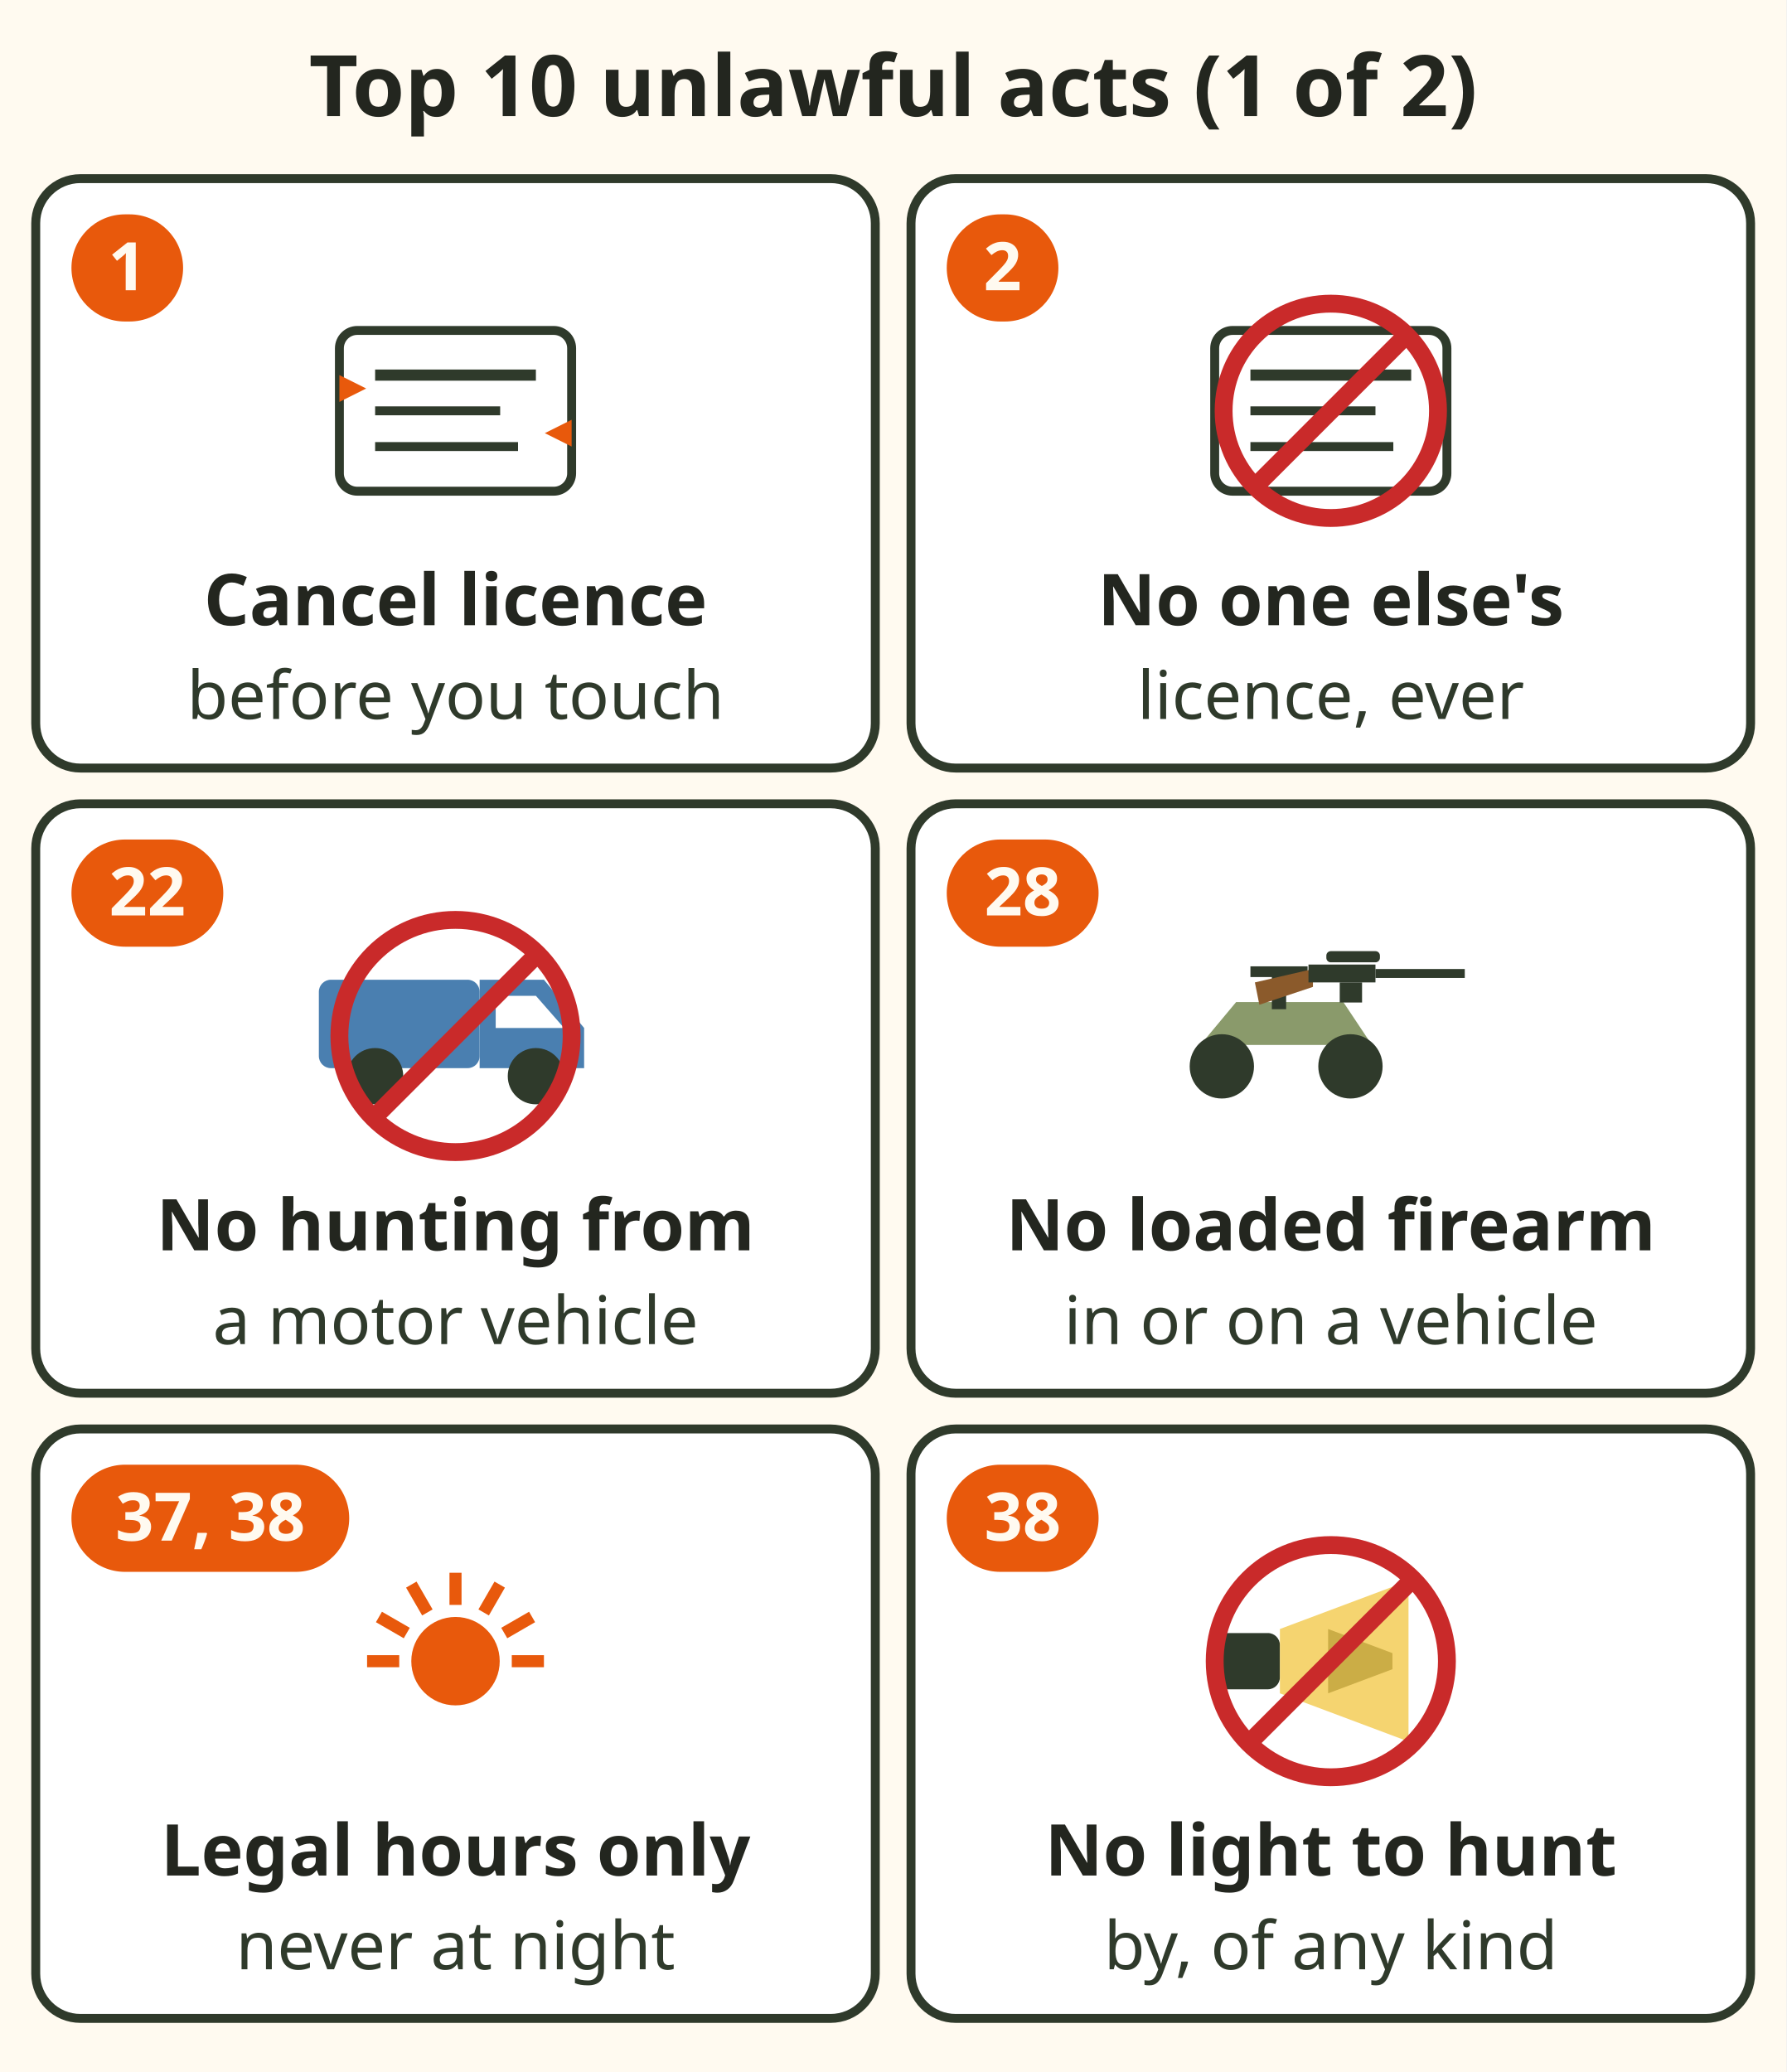
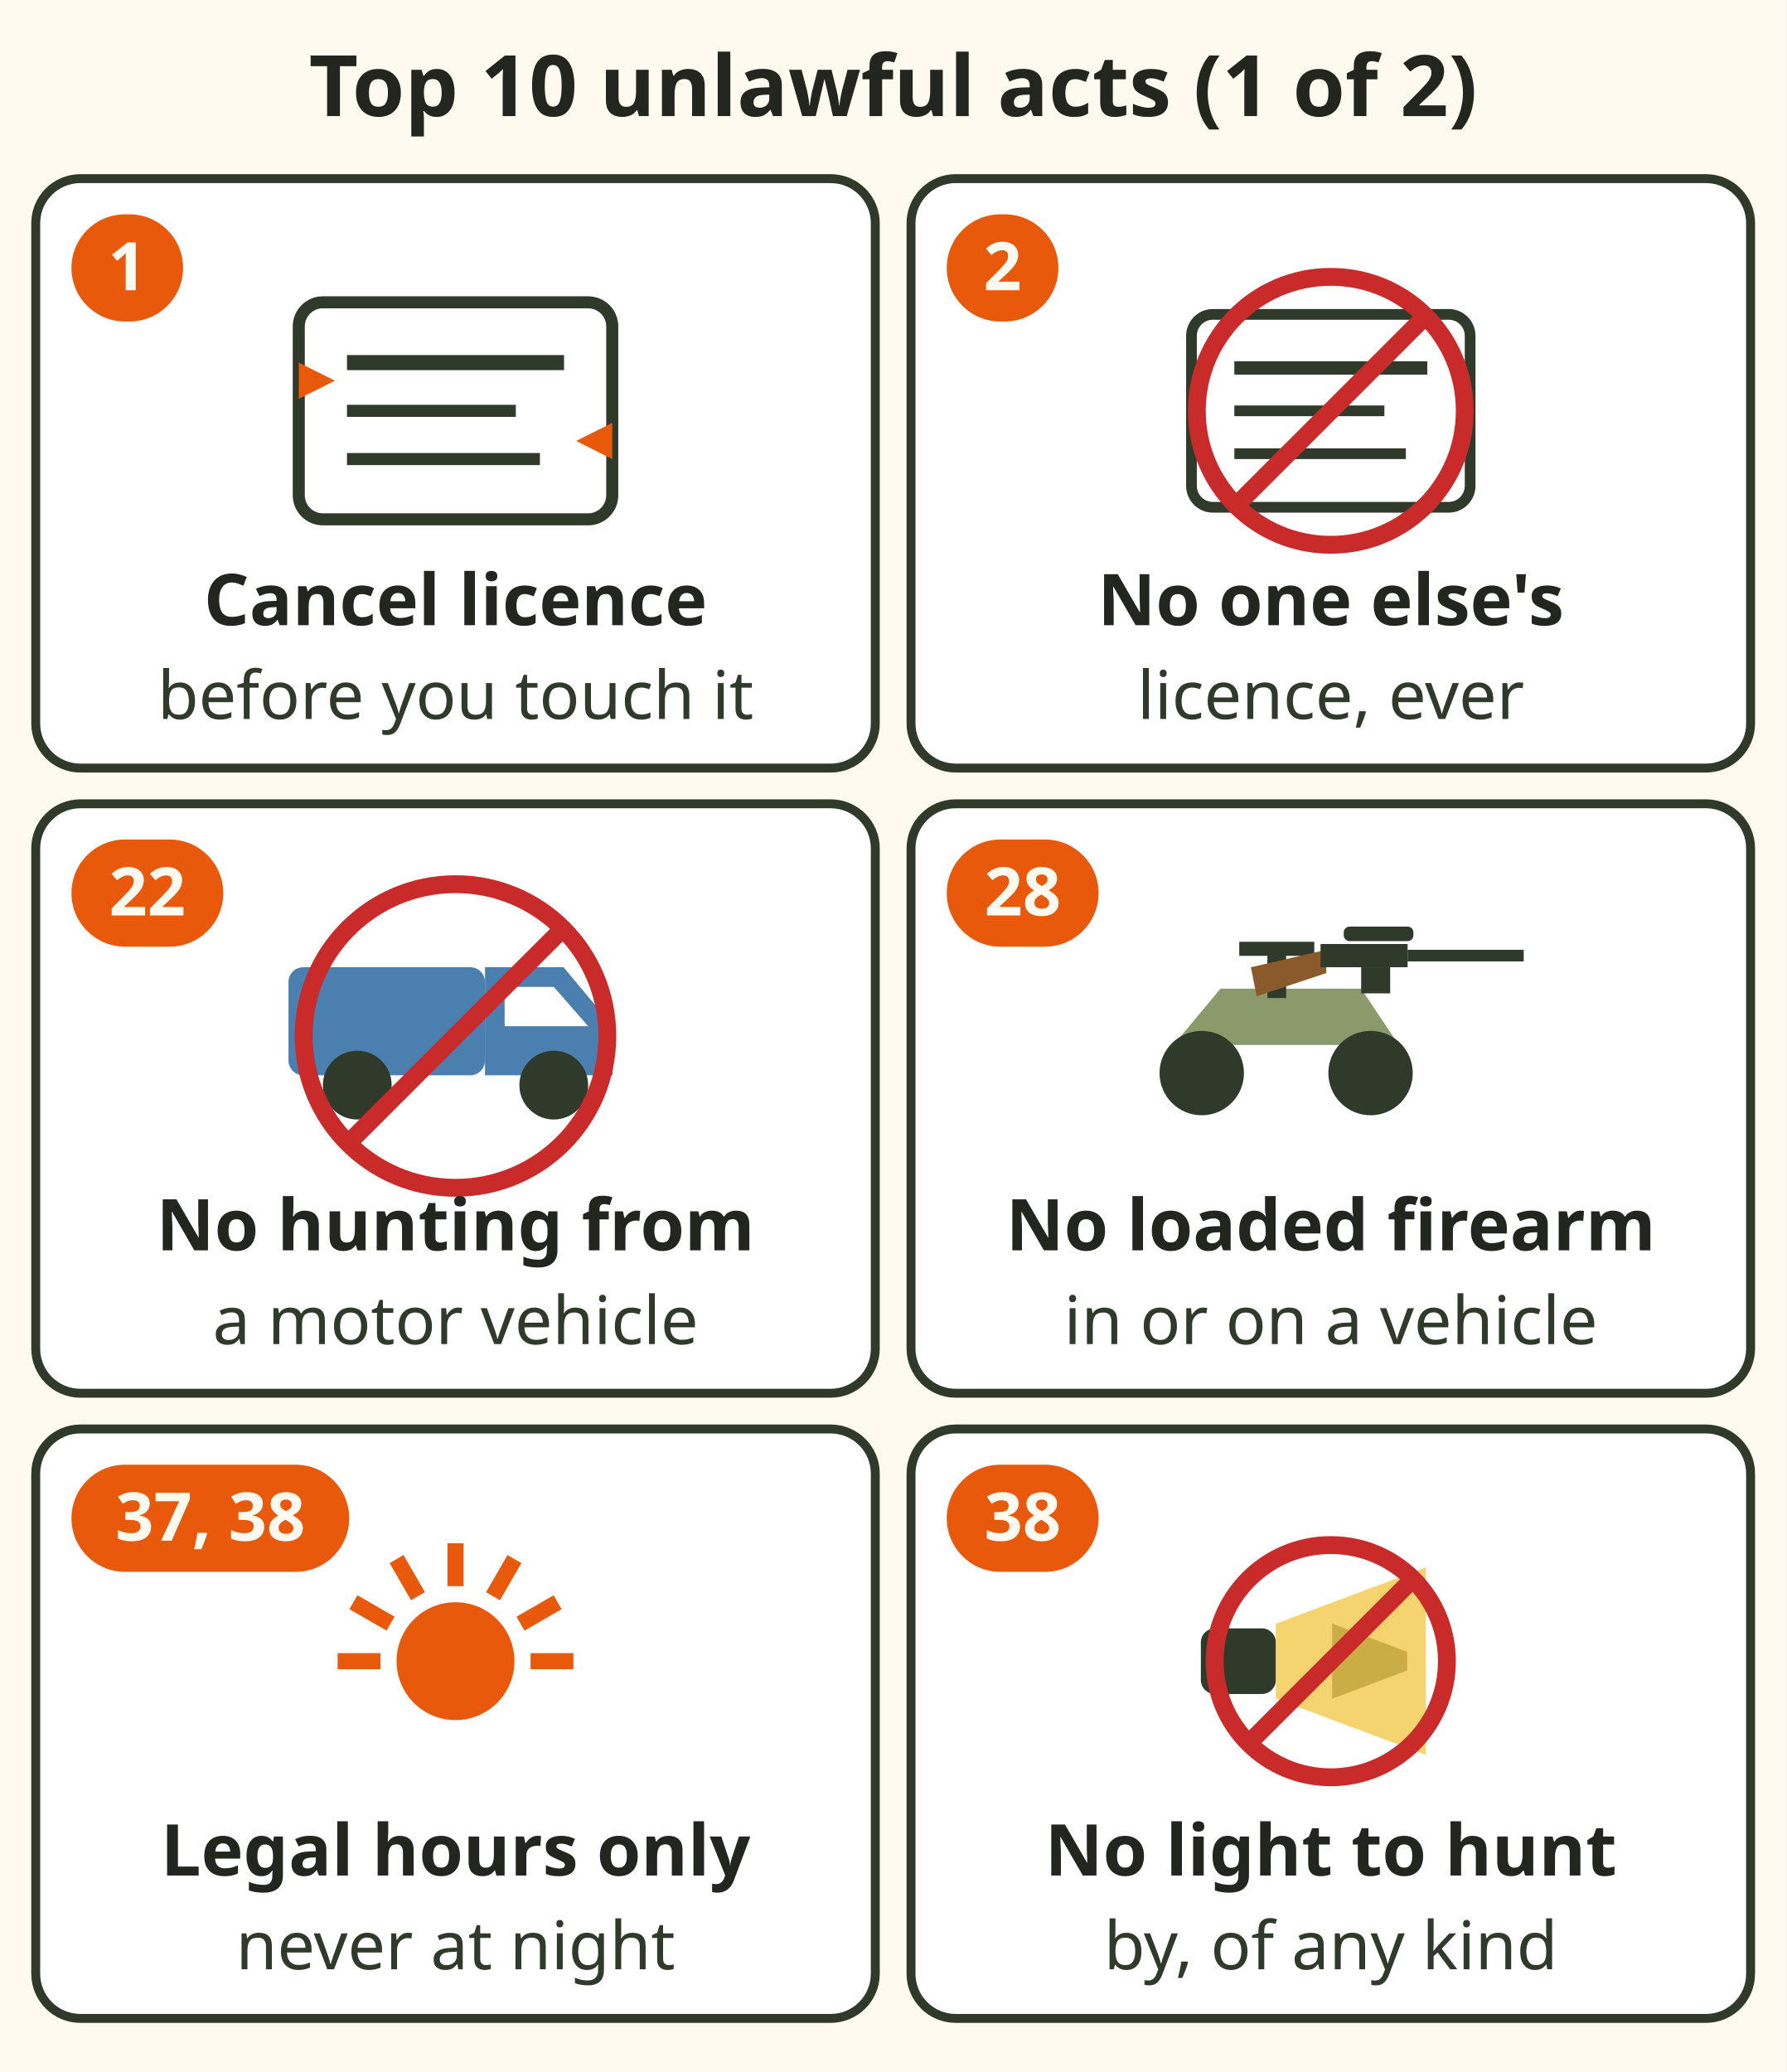
<svg xmlns="http://www.w3.org/2000/svg" viewBox="0 0 400 464" font-family="sans-serif" role="img" aria-label="Icon cards, top unlawful acts part 1, with the item number from the page 11 list. Item 1: cancel your species licence before you touch big game. Item 2: never use another person's licence. Item 22: no hunting from a motor vehicle. Item 28: no loaded firearm in or on a vehicle such as a truck or ATV. Items 37 and 38: hunt only in legal hours, never at night. Item 38, second: no light of any kind to hunt by.">
  <rect width="400" height="464" fill="#fffaf0" />
  <text x="200" y="26" font-size="19" font-weight="bold" fill="#23261f" text-anchor="middle">Top 10 unlawful acts (1 of 2)</text>
-   <rect x="8" y="40" width="188" height="132" rx="10" fill="#ffffff" stroke="#2f3a2b" stroke-width="2" />
-   <g transform="translate(0 6)">
-     <g transform="translate(102 86) scale(1.0)">
-       <rect x="-26" y="-18" width="52" height="36" rx="4" fill="#ffffff" stroke="#2f3a2b" stroke-width="2" />
-       <line x1="-18" y1="-8" x2="18" y2="-8" stroke="#2f3a2b" stroke-width="2.5" />
-       <line x1="-18" y1="0" x2="10" y2="0" stroke="#2f3a2b" stroke-width="2" />
-       <line x1="-18" y1="8" x2="14" y2="8" stroke="#2f3a2b" stroke-width="2" />
-       <path d="M-26 -8 l6 3 l-6 3 Z M26 2 l-6 3 l6 3 Z" fill="#e8590c" />
+   <g data-tip="Item 1: cancel first|Anyone who kills big game must cancel the species licence immediately after the kill, before handling the animal.">
+     <rect x="8" y="40" width="188" height="132" rx="10" fill="#ffffff" stroke="#2f3a2b" stroke-width="2" />
+     <g transform="translate(0 6)">
+       <g transform="translate(102 86) scale(1.35)">
+         <rect x="-26" y="-18" width="52" height="36" rx="4" fill="#ffffff" stroke="#2f3a2b" stroke-width="2" />
+         <line x1="-18" y1="-8" x2="18" y2="-8" stroke="#2f3a2b" stroke-width="2.5" />
+         <line x1="-18" y1="0" x2="10" y2="0" stroke="#2f3a2b" stroke-width="2" />
+         <line x1="-18" y1="8" x2="14" y2="8" stroke="#2f3a2b" stroke-width="2" />
+         <path d="M-26 -8 l6 3 l-6 3 Z M26 2 l-6 3 l6 3 Z" fill="#e8590c" />
+       </g>
    </g>
+     <rect x="16" y="48" width="25.0" height="24" rx="12" fill="#e8590c" />
+     <text x="28.5" y="65" font-size="15" font-weight="bold" fill="#fffaf0" text-anchor="middle">1</text>
+     <text x="102" y="140" font-size="16" font-weight="bold" fill="#23261f" text-anchor="middle">Cancel licence</text>
+     <text x="102" y="161" font-size="15" fill="#2f3a2b" text-anchor="middle">before you touch it</text>
  </g>
-   <rect x="16" y="48" width="25.0" height="24" rx="12" fill="#e8590c" />
-   <text x="28.5" y="65" font-size="15" font-weight="bold" fill="#fffaf0" text-anchor="middle">1</text>
-   <text x="102" y="140" font-size="16" font-weight="bold" fill="#23261f" text-anchor="middle">Cancel licence</text>
-   <text x="102" y="161" font-size="15" fill="#2f3a2b" text-anchor="middle">before you touch</text>
-   <rect x="204" y="40" width="188" height="132" rx="10" fill="#ffffff" stroke="#2f3a2b" stroke-width="2" />
-   <g transform="translate(0 6)">
-     <g transform="translate(298 86) scale(1.0)">
-       <rect x="-26" y="-18" width="52" height="36" rx="4" fill="#ffffff" stroke="#2f3a2b" stroke-width="2" />
-       <line x1="-18" y1="-8" x2="18" y2="-8" stroke="#2f3a2b" stroke-width="2.5" />
-       <line x1="-18" y1="0" x2="10" y2="0" stroke="#2f3a2b" stroke-width="2" />
-       <line x1="-18" y1="8" x2="14" y2="8" stroke="#2f3a2b" stroke-width="2" />
+   <g data-tip="Item 2: your licence only|Never use another person's licence, and never lend or transfer yours. The hunter who kills it cancels their own licence.">
+     <rect x="204" y="40" width="188" height="132" rx="10" fill="#ffffff" stroke="#2f3a2b" stroke-width="2" />
+     <g transform="translate(0 6)">
+       <g transform="translate(298 86) scale(1.2)">
+         <rect x="-26" y="-18" width="52" height="36" rx="4" fill="#ffffff" stroke="#2f3a2b" stroke-width="2" />
+         <line x1="-18" y1="-8" x2="18" y2="-8" stroke="#2f3a2b" stroke-width="2.5" />
+         <line x1="-18" y1="0" x2="10" y2="0" stroke="#2f3a2b" stroke-width="2" />
+         <line x1="-18" y1="8" x2="14" y2="8" stroke="#2f3a2b" stroke-width="2" />
+       </g>
+       <circle cx="298" cy="86" r="30" fill="none" stroke="#c92a2a" stroke-width="4" />
+       <line x1="276.8" y1="107.2" x2="319.2" y2="64.8" stroke="#c92a2a" stroke-width="4" />
    </g>
-     <circle cx="298" cy="86" r="24" fill="none" stroke="#c92a2a" stroke-width="4" />
-     <line x1="281.2" y1="102.8" x2="314.8" y2="69.2" stroke="#c92a2a" stroke-width="4" />
+     <rect x="212" y="48" width="25.0" height="24" rx="12" fill="#e8590c" />
+     <text x="224.5" y="65" font-size="15" font-weight="bold" fill="#fffaf0" text-anchor="middle">2</text>
+     <text x="298" y="140" font-size="16" font-weight="bold" fill="#23261f" text-anchor="middle">No one else's</text>
+     <text x="298" y="161" font-size="15" fill="#2f3a2b" text-anchor="middle">licence, ever</text>
  </g>
-   <rect x="212" y="48" width="25.0" height="24" rx="12" fill="#e8590c" />
-   <text x="224.5" y="65" font-size="15" font-weight="bold" fill="#fffaf0" text-anchor="middle">2</text>
-   <text x="298" y="140" font-size="16" font-weight="bold" fill="#23261f" text-anchor="middle">No one else's</text>
-   <text x="298" y="161" font-size="15" fill="#2f3a2b" text-anchor="middle">licence, ever</text>
-   <rect x="8" y="180" width="188" height="132" rx="10" fill="#ffffff" stroke="#2f3a2b" stroke-width="2" />
-   <g transform="translate(0 18)">
-     <g transform="translate(102 214) scale(0.9)">
-       <rect x="-34" y="-14" width="40" height="22" rx="3" fill="#4a7fb0" />
-       <path d="M6 -14 L22 -14 L32 -2 L32 8 L6 8 Z" fill="#4a7fb0" />
-       <path d="M10 -10 L20 -10 L27 -2 L10 -2 Z" fill="#ffffff" />
-       <circle cx="-20" cy="10" r="7" fill="#2f3a2b" />
-       <circle cx="20" cy="10" r="7" fill="#2f3a2b" />
+   <g data-tip="Item 22: not from a vehicle|No hunting from the truck, the ATV (All Terrain Vehicle) or a snowmobile, moving or parked. Get off and away before you shoot.">
+     <rect x="8" y="180" width="188" height="132" rx="10" fill="#ffffff" stroke="#2f3a2b" stroke-width="2" />
+     <g transform="translate(0 18)">
+       <g transform="translate(102 214) scale(1.1)">
+         <rect x="-34" y="-14" width="40" height="22" rx="3" fill="#4a7fb0" />
+         <path d="M6 -14 L22 -14 L32 -2 L32 8 L6 8 Z" fill="#4a7fb0" />
+         <path d="M10 -10 L20 -10 L27 -2 L10 -2 Z" fill="#ffffff" />
+         <circle cx="-20" cy="10" r="7" fill="#2f3a2b" />
+         <circle cx="20" cy="10" r="7" fill="#2f3a2b" />
+       </g>
+       <circle cx="102" cy="214" r="34" fill="none" stroke="#c92a2a" stroke-width="4" />
+       <line x1="78" y1="238" x2="126" y2="190" stroke="#c92a2a" stroke-width="4" />
    </g>
-     <circle cx="102" cy="214" r="26" fill="none" stroke="#c92a2a" stroke-width="4" />
-     <line x1="83.8" y1="232.2" x2="120.2" y2="195.8" stroke="#c92a2a" stroke-width="4" />
+     <rect x="16" y="188" width="34.0" height="24" rx="12" fill="#e8590c" />
+     <text x="33" y="205" font-size="15" font-weight="bold" fill="#fffaf0" text-anchor="middle">22</text>
+     <text x="102" y="280" font-size="16" font-weight="bold" fill="#23261f" text-anchor="middle">No hunting from</text>
+     <text x="102" y="301" font-size="15" fill="#2f3a2b" text-anchor="middle">a motor vehicle</text>
  </g>
-   <rect x="16" y="188" width="34.0" height="24" rx="12" fill="#e8590c" />
-   <text x="33" y="205" font-size="15" font-weight="bold" fill="#fffaf0" text-anchor="middle">22</text>
-   <text x="102" y="280" font-size="16" font-weight="bold" fill="#23261f" text-anchor="middle">No hunting from</text>
-   <text x="102" y="301" font-size="15" fill="#2f3a2b" text-anchor="middle">a motor vehicle</text>
-   <rect x="204" y="180" width="188" height="132" rx="10" fill="#ffffff" stroke="#2f3a2b" stroke-width="2" />
-   <g transform="translate(0 18)">
-     <g transform="translate(288 216) scale(0.8)">
-       <path d="M-24 0 L-14 -12 L16 -12 L24 0 Z" fill="#8a9a6b" />
-       <rect x="-4" y="-20" width="4" height="10" fill="#2f3a2b" />
-       <rect x="-10" y="-22" width="16" height="3" fill="#2f3a2b" />
-       <circle cx="-18" cy="6" r="9" fill="#2f3a2b" />
-       <circle cx="18" cy="6" r="9" fill="#2f3a2b" />
+   <g data-tip="Item 28: unload first|Chamber empty and no rounds in an attached magazine before the rifle goes in the truck, on the ATV (All Terrain Vehicle) or on a bike.">
+     <rect x="204" y="180" width="188" height="132" rx="10" fill="#ffffff" stroke="#2f3a2b" stroke-width="2" />
+     <g transform="translate(0 18)">
+       <g transform="translate(288 216) scale(1.05)">
+         <path d="M-24 0 L-14 -12 L16 -12 L24 0 Z" fill="#8a9a6b" />
+         <rect x="-4" y="-20" width="4" height="10" fill="#2f3a2b" />
+         <rect x="-10" y="-22" width="16" height="3" fill="#2f3a2b" />
+         <circle cx="-18" cy="6" r="9" fill="#2f3a2b" />
+         <circle cx="18" cy="6" r="9" fill="#2f3a2b" />
+       </g>
+       <g transform="translate(310 196) scale(0.65)">
+         <path d="M-46 4 L-20 -2 L-20 6 L-44 14 Z" fill="#8b5a2b" />
+         <rect x="-22" y="-4" width="30" height="8" fill="#2f3a2b" />
+         <rect x="8" y="-2" width="40" height="4" fill="#2f3a2b" />
+         <rect x="-14" y="-10" width="24" height="5" rx="2" fill="#2f3a2b" />
+         <rect x="-8" y="4" width="10" height="9" fill="#2f3a2b" />
+       </g>
    </g>
-     <g transform="translate(304 200) scale(0.5)">
-       <path d="M-46 4 L-20 -2 L-20 6 L-44 14 Z" fill="#8b5a2b" />
-       <rect x="-22" y="-4" width="30" height="8" fill="#2f3a2b" />
-       <rect x="8" y="-2" width="40" height="4" fill="#2f3a2b" />
-       <rect x="-14" y="-10" width="24" height="5" rx="2" fill="#2f3a2b" />
-       <rect x="-8" y="4" width="10" height="9" fill="#2f3a2b" />
+     <rect x="212" y="188" width="34.0" height="24" rx="12" fill="#e8590c" />
+     <text x="229" y="205" font-size="15" font-weight="bold" fill="#fffaf0" text-anchor="middle">28</text>
+     <text x="298" y="280" font-size="16" font-weight="bold" fill="#23261f" text-anchor="middle">No loaded firearm</text>
+     <text x="298" y="301" font-size="15" fill="#2f3a2b" text-anchor="middle">in or on a vehicle</text>
+   </g>
+   <g data-tip="Items 37 and 38: legal hours|Deer and grouse: 1 hour before sunrise to 1 hour after sunset. Ducks and geese: 30 minutes before sunrise to 30 minutes after sunset.">
+     <rect x="8" y="320" width="188" height="132" rx="10" fill="#ffffff" stroke="#2f3a2b" stroke-width="2" />
+     <g transform="translate(0 30)">
+       <g transform="translate(102 342) scale(1.2)">
+         <line x1="0" y1="-14" x2="0" y2="-22" stroke="#e8590c" stroke-width="3" transform="rotate(-90)" />
+         <line x1="0" y1="-14" x2="0" y2="-22" stroke="#e8590c" stroke-width="3" transform="rotate(-60)" />
+         <line x1="0" y1="-14" x2="0" y2="-22" stroke="#e8590c" stroke-width="3" transform="rotate(-30)" />
+         <line x1="0" y1="-14" x2="0" y2="-22" stroke="#e8590c" stroke-width="3" transform="rotate(0)" />
+         <line x1="0" y1="-14" x2="0" y2="-22" stroke="#e8590c" stroke-width="3" transform="rotate(30)" />
+         <line x1="0" y1="-14" x2="0" y2="-22" stroke="#e8590c" stroke-width="3" transform="rotate(60)" />
+         <line x1="0" y1="-14" x2="0" y2="-22" stroke="#e8590c" stroke-width="3" transform="rotate(90)" />
+         <circle r="11" fill="#e8590c" />
+       </g>
    </g>
+     <rect x="16" y="328" width="62.2" height="24" rx="12" fill="#e8590c" />
+     <text x="47.1" y="345" font-size="15" font-weight="bold" fill="#fffaf0" text-anchor="middle">37, 38</text>
+     <text x="102" y="420" font-size="16" font-weight="bold" fill="#23261f" text-anchor="middle">Legal hours only</text>
+     <text x="102" y="441" font-size="15" fill="#2f3a2b" text-anchor="middle">never at night</text>
  </g>
-   <rect x="212" y="188" width="34.0" height="24" rx="12" fill="#e8590c" />
-   <text x="229" y="205" font-size="15" font-weight="bold" fill="#fffaf0" text-anchor="middle">28</text>
-   <text x="298" y="280" font-size="16" font-weight="bold" fill="#23261f" text-anchor="middle">No loaded firearm</text>
-   <text x="298" y="301" font-size="15" fill="#2f3a2b" text-anchor="middle">in or on a vehicle</text>
-   <rect x="8" y="320" width="188" height="132" rx="10" fill="#ffffff" stroke="#2f3a2b" stroke-width="2" />
-   <g transform="translate(0 30)">
-     <g transform="translate(102 342) scale(0.9)">
-       <line x1="0" y1="-14" x2="0" y2="-22" stroke="#e8590c" stroke-width="3" transform="rotate(-90)" />
-       <line x1="0" y1="-14" x2="0" y2="-22" stroke="#e8590c" stroke-width="3" transform="rotate(-60)" />
-       <line x1="0" y1="-14" x2="0" y2="-22" stroke="#e8590c" stroke-width="3" transform="rotate(-30)" />
-       <line x1="0" y1="-14" x2="0" y2="-22" stroke="#e8590c" stroke-width="3" transform="rotate(0)" />
-       <line x1="0" y1="-14" x2="0" y2="-22" stroke="#e8590c" stroke-width="3" transform="rotate(30)" />
-       <line x1="0" y1="-14" x2="0" y2="-22" stroke="#e8590c" stroke-width="3" transform="rotate(60)" />
-       <line x1="0" y1="-14" x2="0" y2="-22" stroke="#e8590c" stroke-width="3" transform="rotate(90)" />
-       <circle r="11" fill="#e8590c" />
+   <g data-tip="Item 38: no lights|No spotlight, headlamp or truck lights to hunt by. A headlamp to walk in before light is not hunting with a light (my reading).">
+     <rect x="204" y="320" width="188" height="132" rx="10" fill="#ffffff" stroke="#2f3a2b" stroke-width="2" />
+     <g transform="translate(0 30)">
+       <g transform="translate(292 342) scale(1.05)">
+         <path d="M-6 -8 L-22 -2 L-22 2 L-6 8 Z" fill="#2f3a2b" transform="rotate(180)" />
+         <rect x="-22" y="-7" width="16" height="14" rx="3" fill="#2f3a2b" />
+         <path d="M-6 -8 L26 -20 L26 20 L-6 8 Z" fill="#f2c94c" opacity=".8" />
+       </g>
+       <circle cx="298" cy="342" r="26" fill="none" stroke="#c92a2a" stroke-width="4" />
+       <line x1="279.8" y1="360.2" x2="316.2" y2="323.8" stroke="#c92a2a" stroke-width="4" />
    </g>
+     <rect x="212" y="328" width="34.0" height="24" rx="12" fill="#e8590c" />
+     <text x="229" y="345" font-size="15" font-weight="bold" fill="#fffaf0" text-anchor="middle">38</text>
+     <text x="298" y="420" font-size="16" font-weight="bold" fill="#23261f" text-anchor="middle">No light to hunt</text>
+     <text x="298" y="441" font-size="15" fill="#2f3a2b" text-anchor="middle">by, of any kind</text>
  </g>
-   <rect x="16" y="328" width="62.2" height="24" rx="12" fill="#e8590c" />
-   <text x="47.1" y="345" font-size="15" font-weight="bold" fill="#fffaf0" text-anchor="middle">37, 38</text>
-   <text x="102" y="420" font-size="16" font-weight="bold" fill="#23261f" text-anchor="middle">Legal hours only</text>
-   <text x="102" y="441" font-size="15" fill="#2f3a2b" text-anchor="middle">never at night</text>
-   <rect x="204" y="320" width="188" height="132" rx="10" fill="#ffffff" stroke="#2f3a2b" stroke-width="2" />
-   <g transform="translate(0 30)">
-     <g transform="translate(292 342) scale(0.9)">
-       <path d="M-6 -8 L-22 -2 L-22 2 L-6 8 Z" fill="#2f3a2b" transform="rotate(180)" />
-       <rect x="-22" y="-7" width="16" height="14" rx="3" fill="#2f3a2b" />
-       <path d="M-6 -8 L26 -20 L26 20 L-6 8 Z" fill="#f2c94c" opacity=".8" />
-     </g>
-     <circle cx="298" cy="342" r="26" fill="none" stroke="#c92a2a" stroke-width="4" />
-     <line x1="279.8" y1="360.2" x2="316.2" y2="323.8" stroke="#c92a2a" stroke-width="4" />
-   </g>
-   <rect x="212" y="328" width="34.0" height="24" rx="12" fill="#e8590c" />
-   <text x="229" y="345" font-size="15" font-weight="bold" fill="#fffaf0" text-anchor="middle">38</text>
-   <text x="298" y="420" font-size="16" font-weight="bold" fill="#23261f" text-anchor="middle">No light to hunt</text>
-   <text x="298" y="441" font-size="15" fill="#2f3a2b" text-anchor="middle">by, of any kind</text>
</svg>
